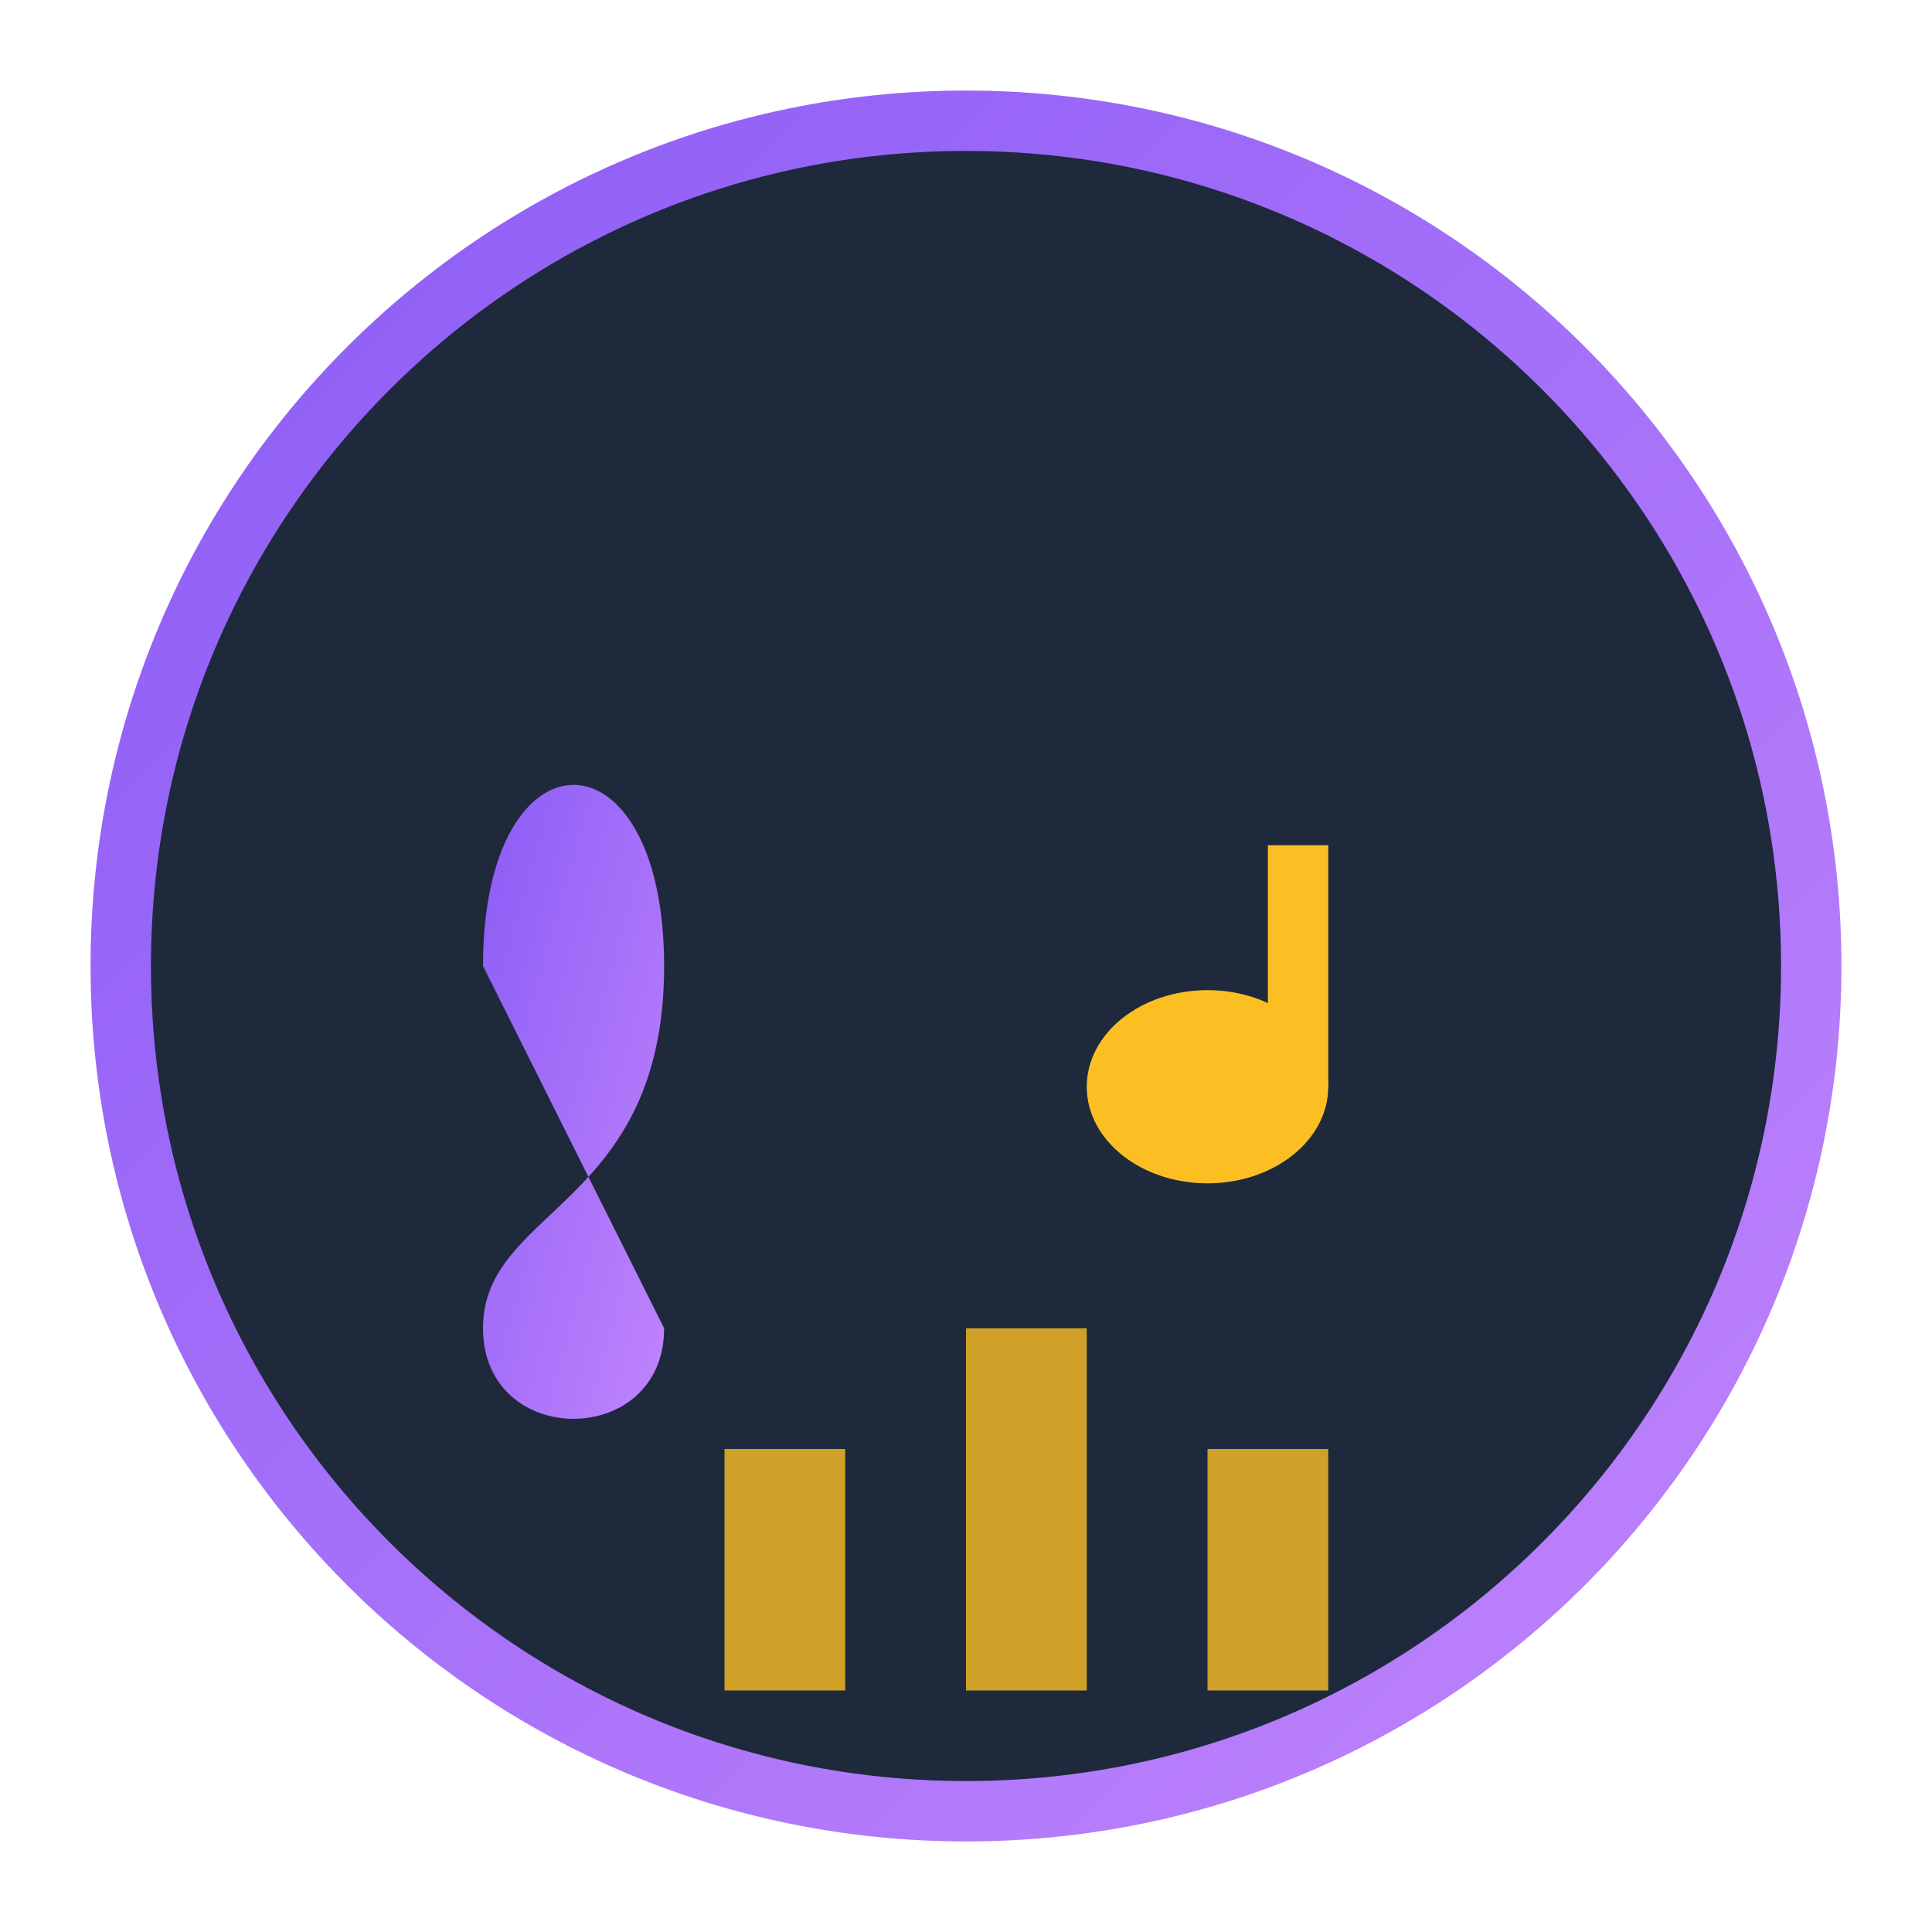
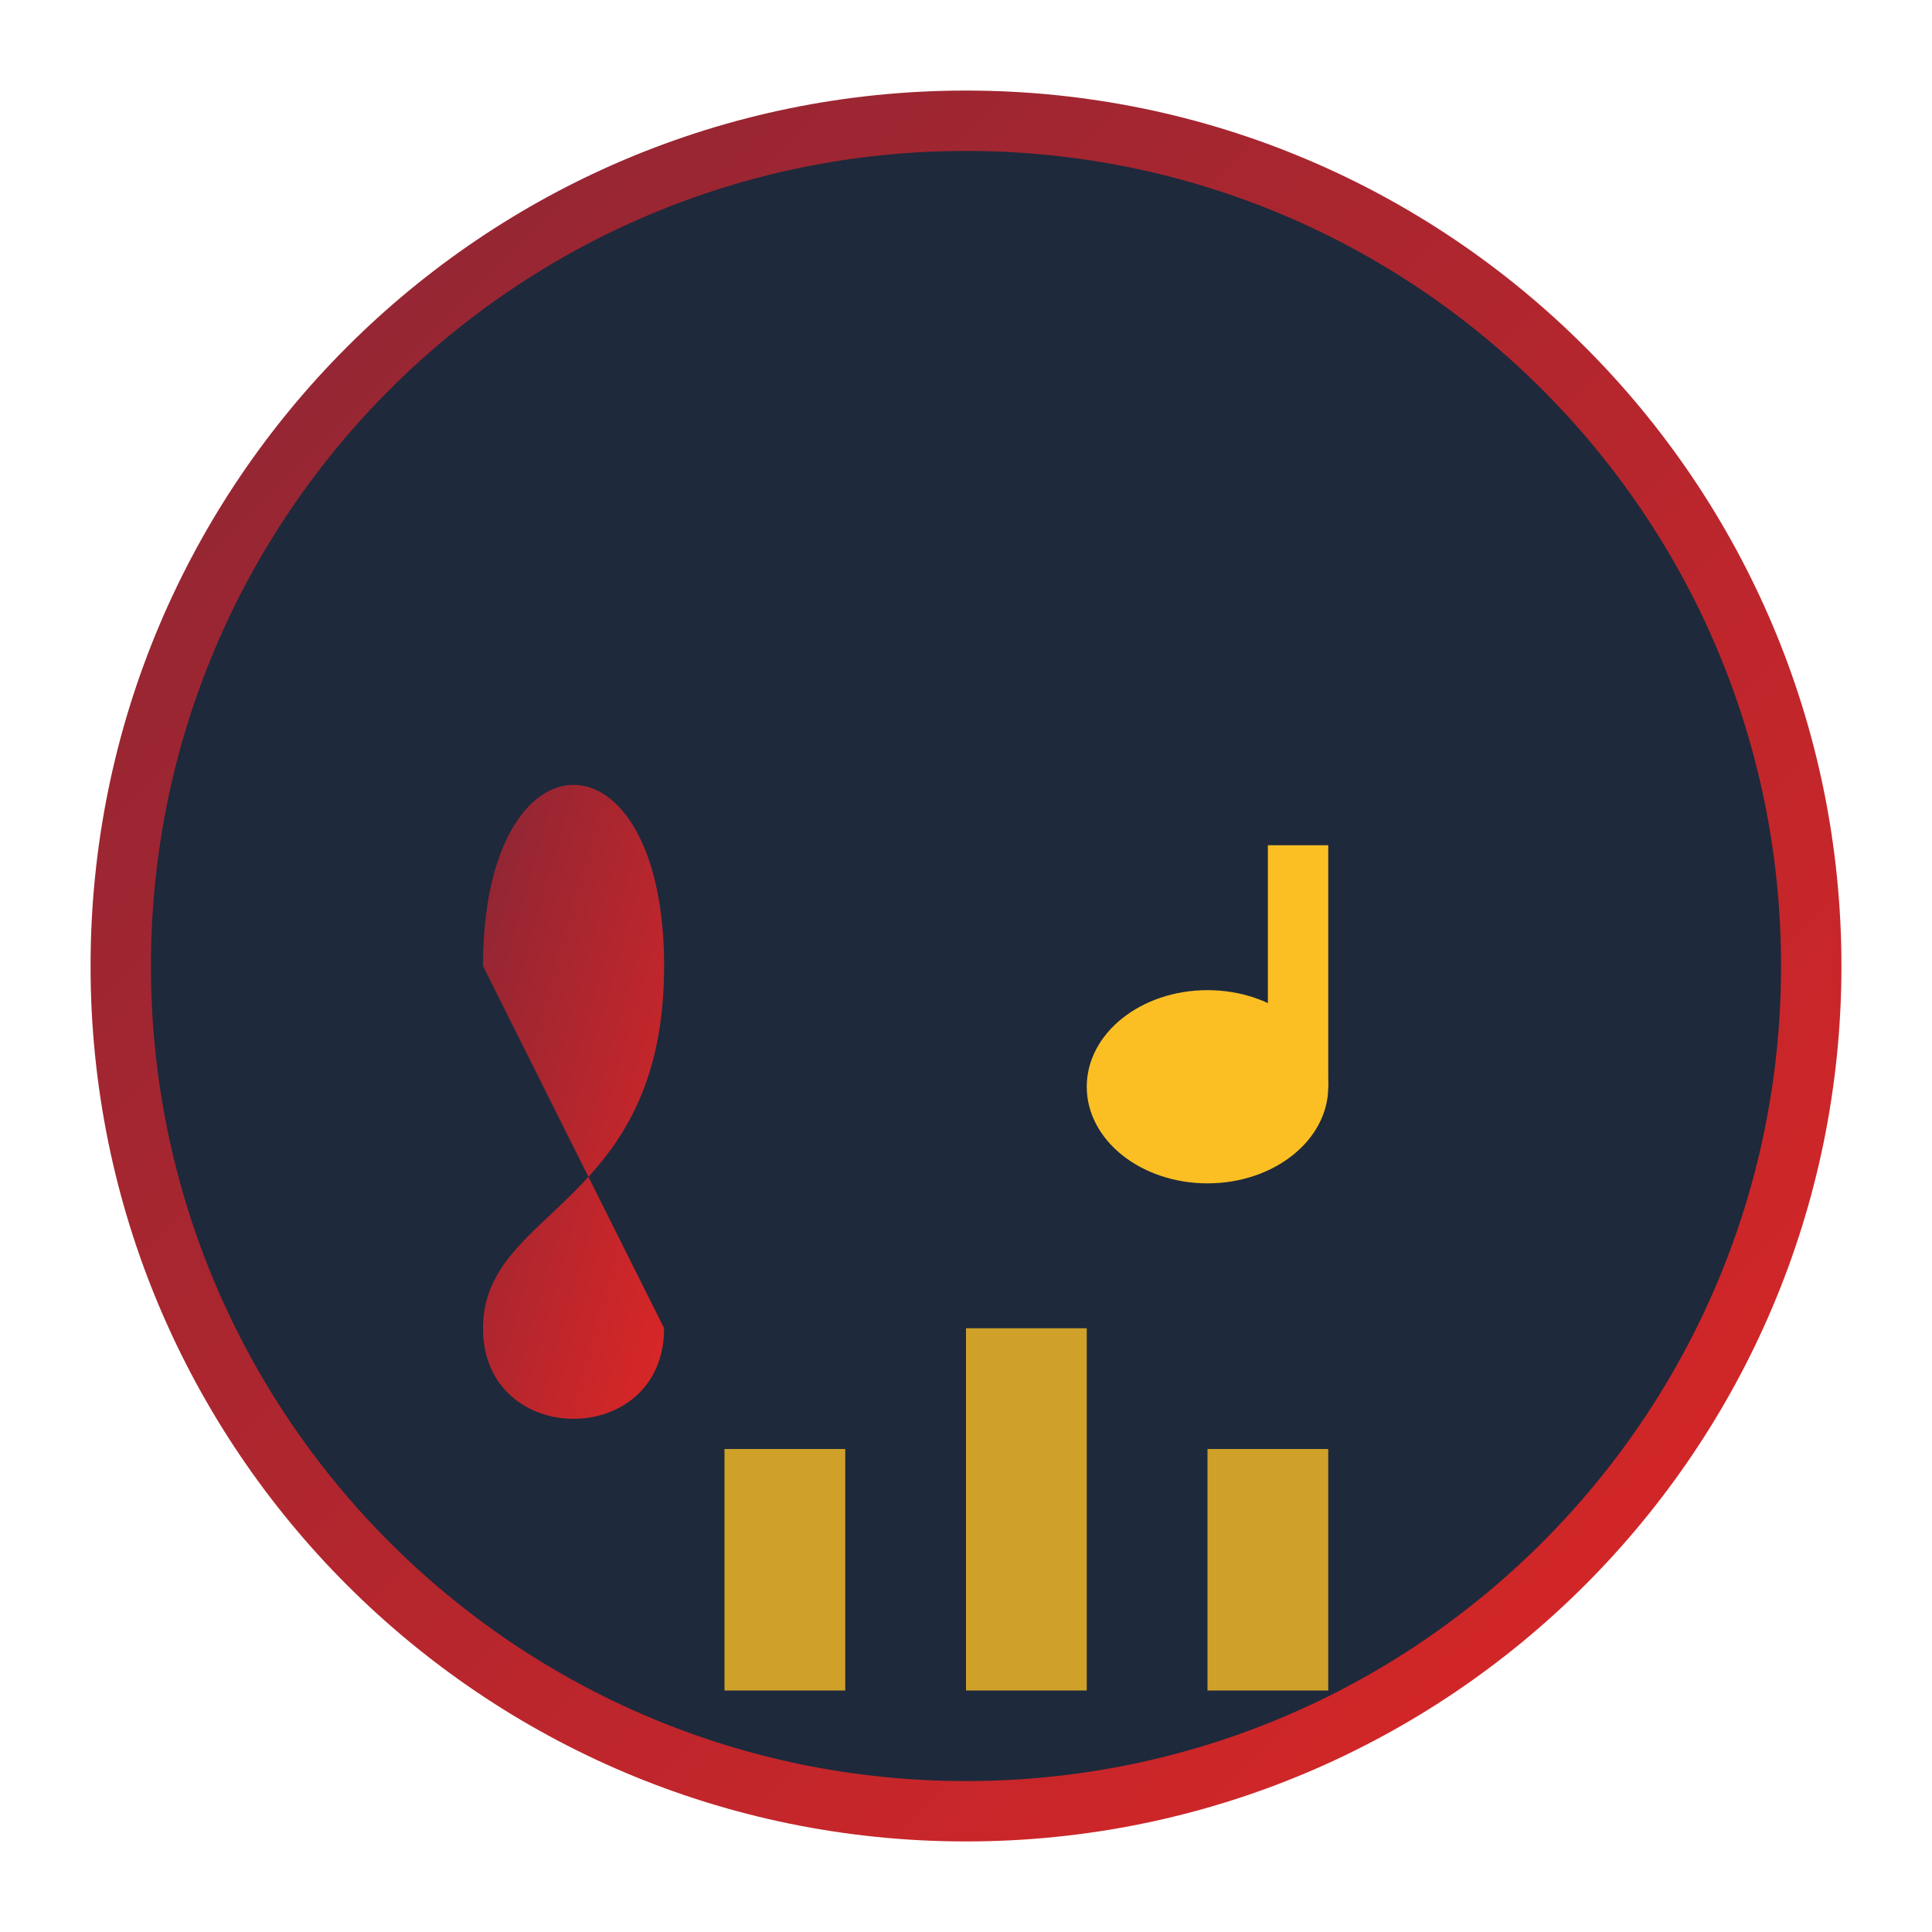
<svg xmlns="http://www.w3.org/2000/svg" width="16" height="16" viewBox="0 0 16 16">
  <defs>
    <linearGradient id="favGrad" x1="0%" y1="0%" x2="100%" y2="100%">
-       <stop offset="0%" style="stop-color:#8b5cf6" />
-       <stop offset="100%" style="stop-color:#c084fc" />
+       <stop offset="0%" style="stop-color:#8B2635" />
+       <stop offset="100%" style="stop-color:#DC2626" />
    </linearGradient>
  </defs>
  <circle cx="8" cy="8" r="7" fill="#1e293b" />
  <circle cx="8" cy="8" r="7" fill="none" stroke="url(#favGrad)" stroke-width="0.5" />
  <path d="M4 8 C4 6, 5.5 6, 5.5 8 C5.5 10, 4 10, 4 11 C4 12, 5.5 12, 5.5 11" fill="url(#favGrad)" stroke="none" />
  <ellipse cx="10" cy="9" rx="1" ry="0.8" fill="#fbbf24" />
  <rect x="10.5" y="7" width="0.5" height="2" fill="#fbbf24" />
  <rect x="6" y="12" width="1" height="2" fill="#fbbf24" opacity="0.8" />
  <rect x="8" y="11" width="1" height="3" fill="#fbbf24" opacity="0.8" />
  <rect x="10" y="12" width="1" height="2" fill="#fbbf24" opacity="0.8" />
</svg>
